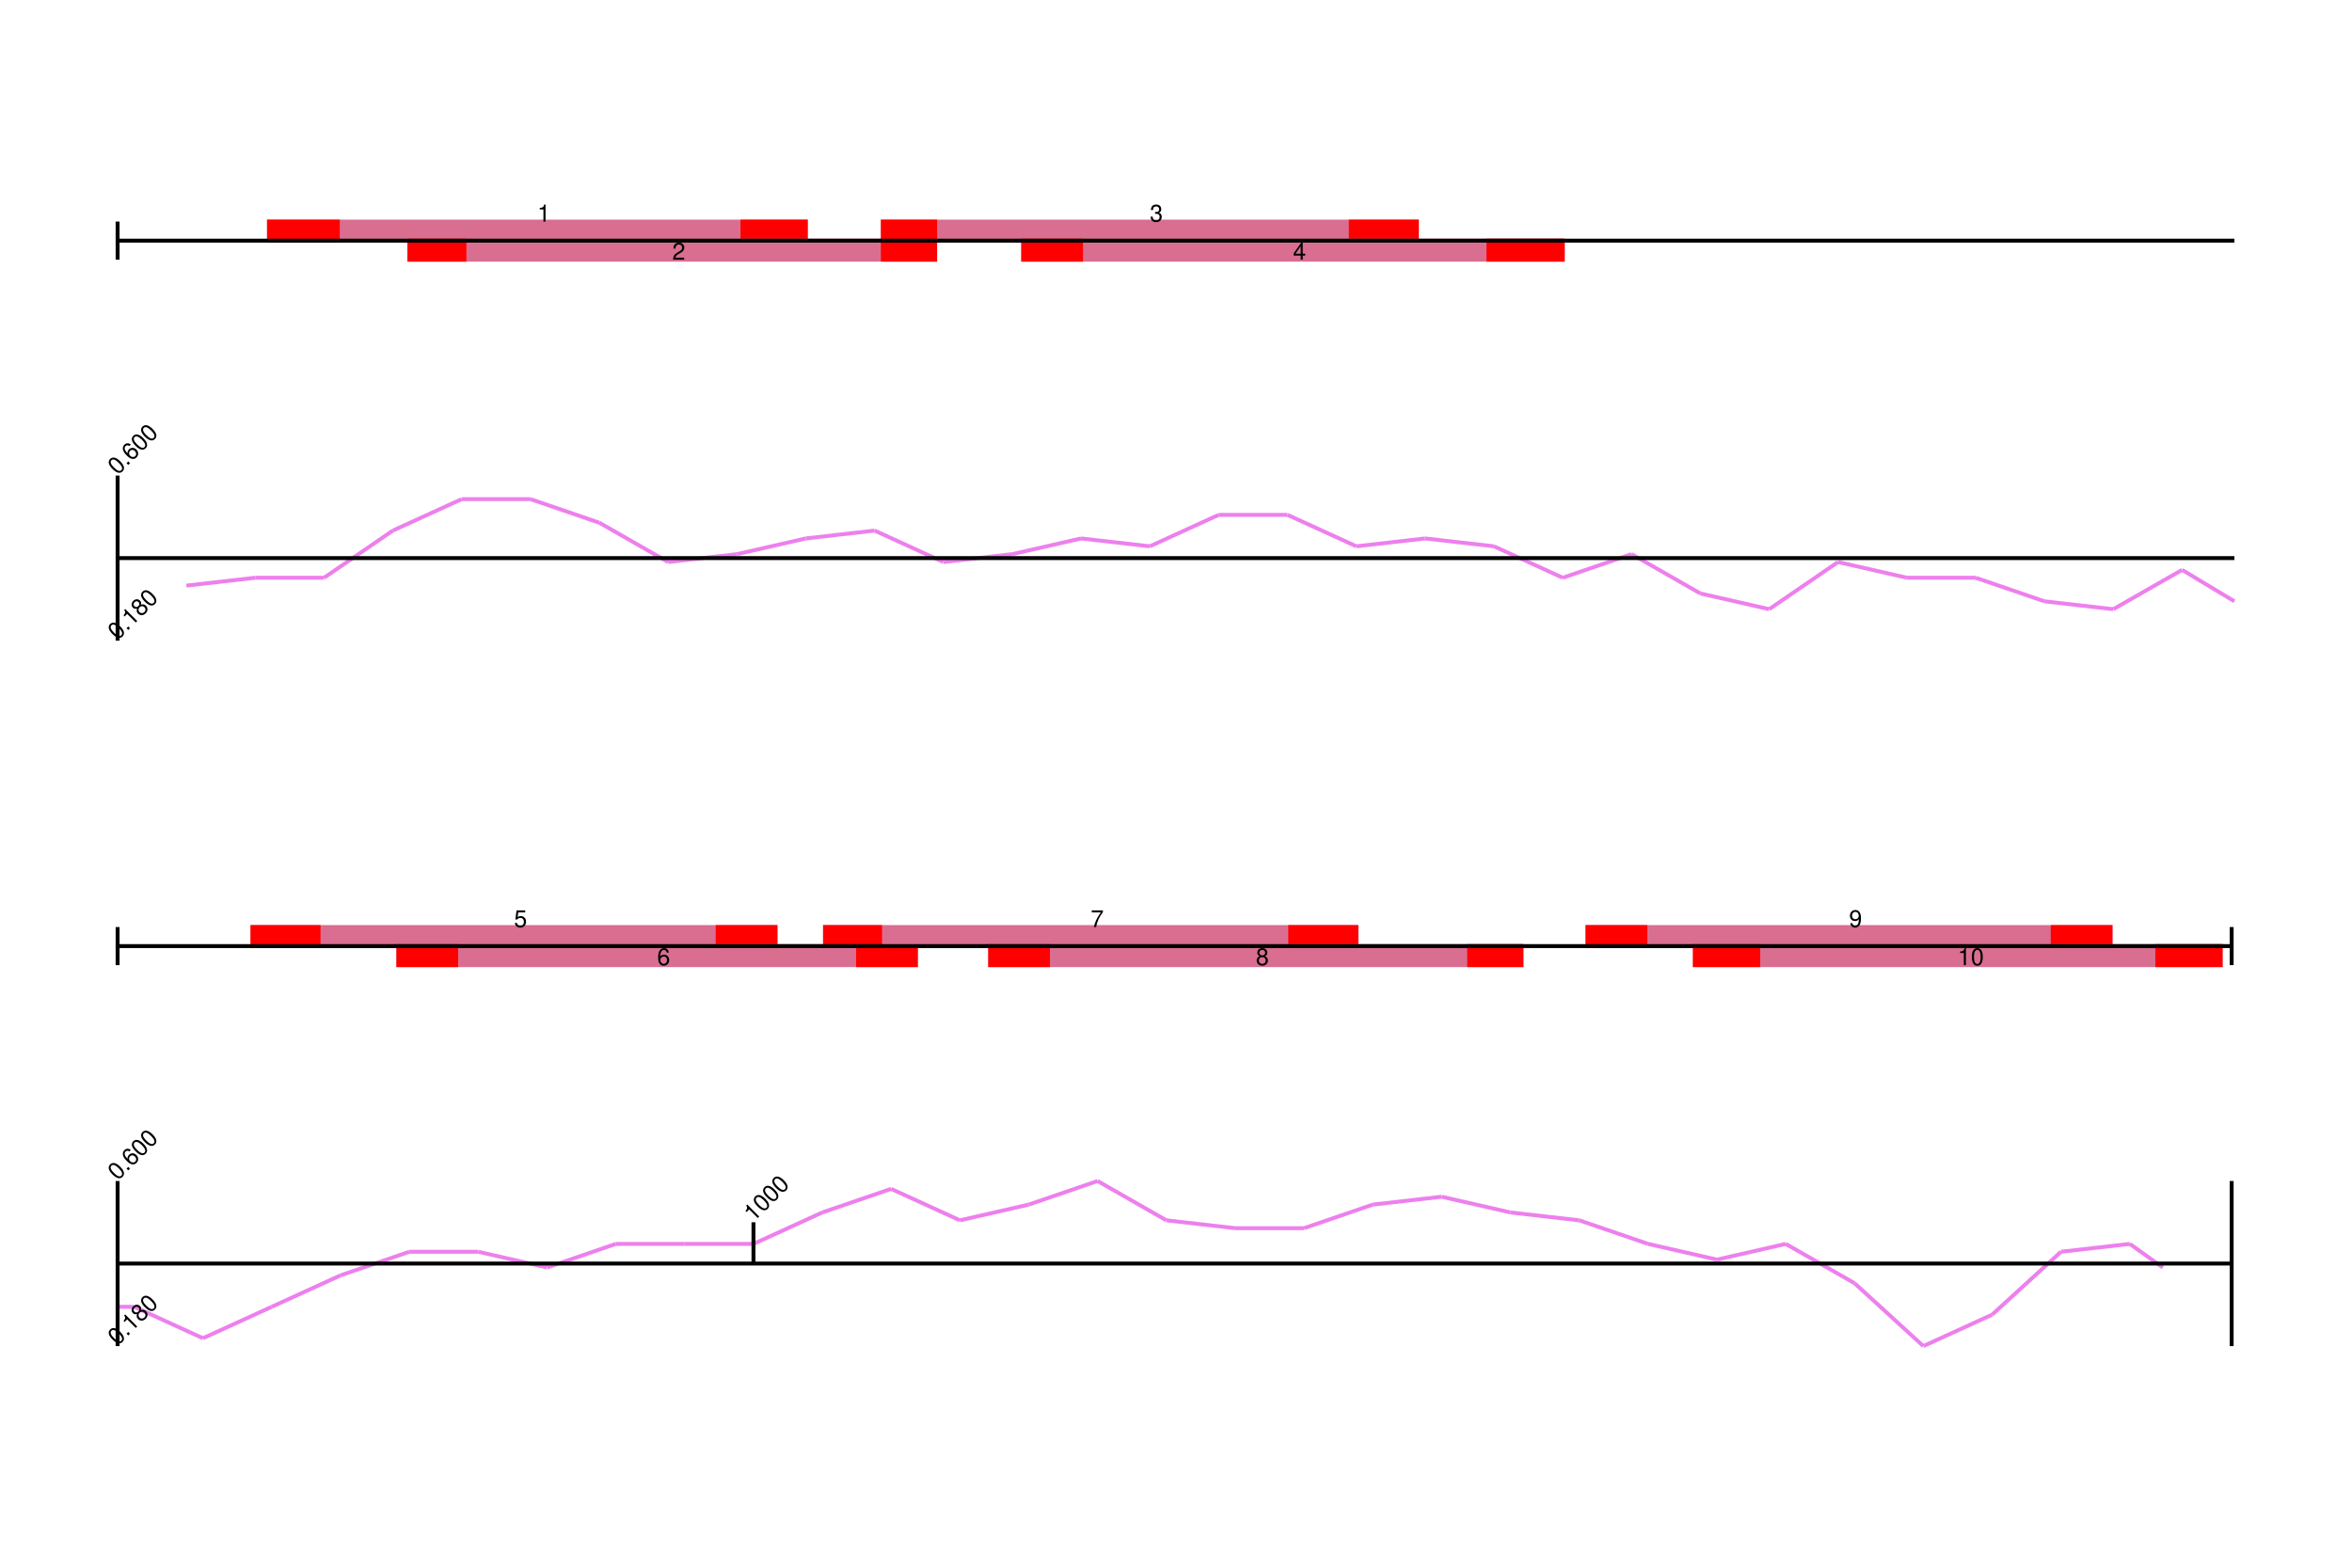
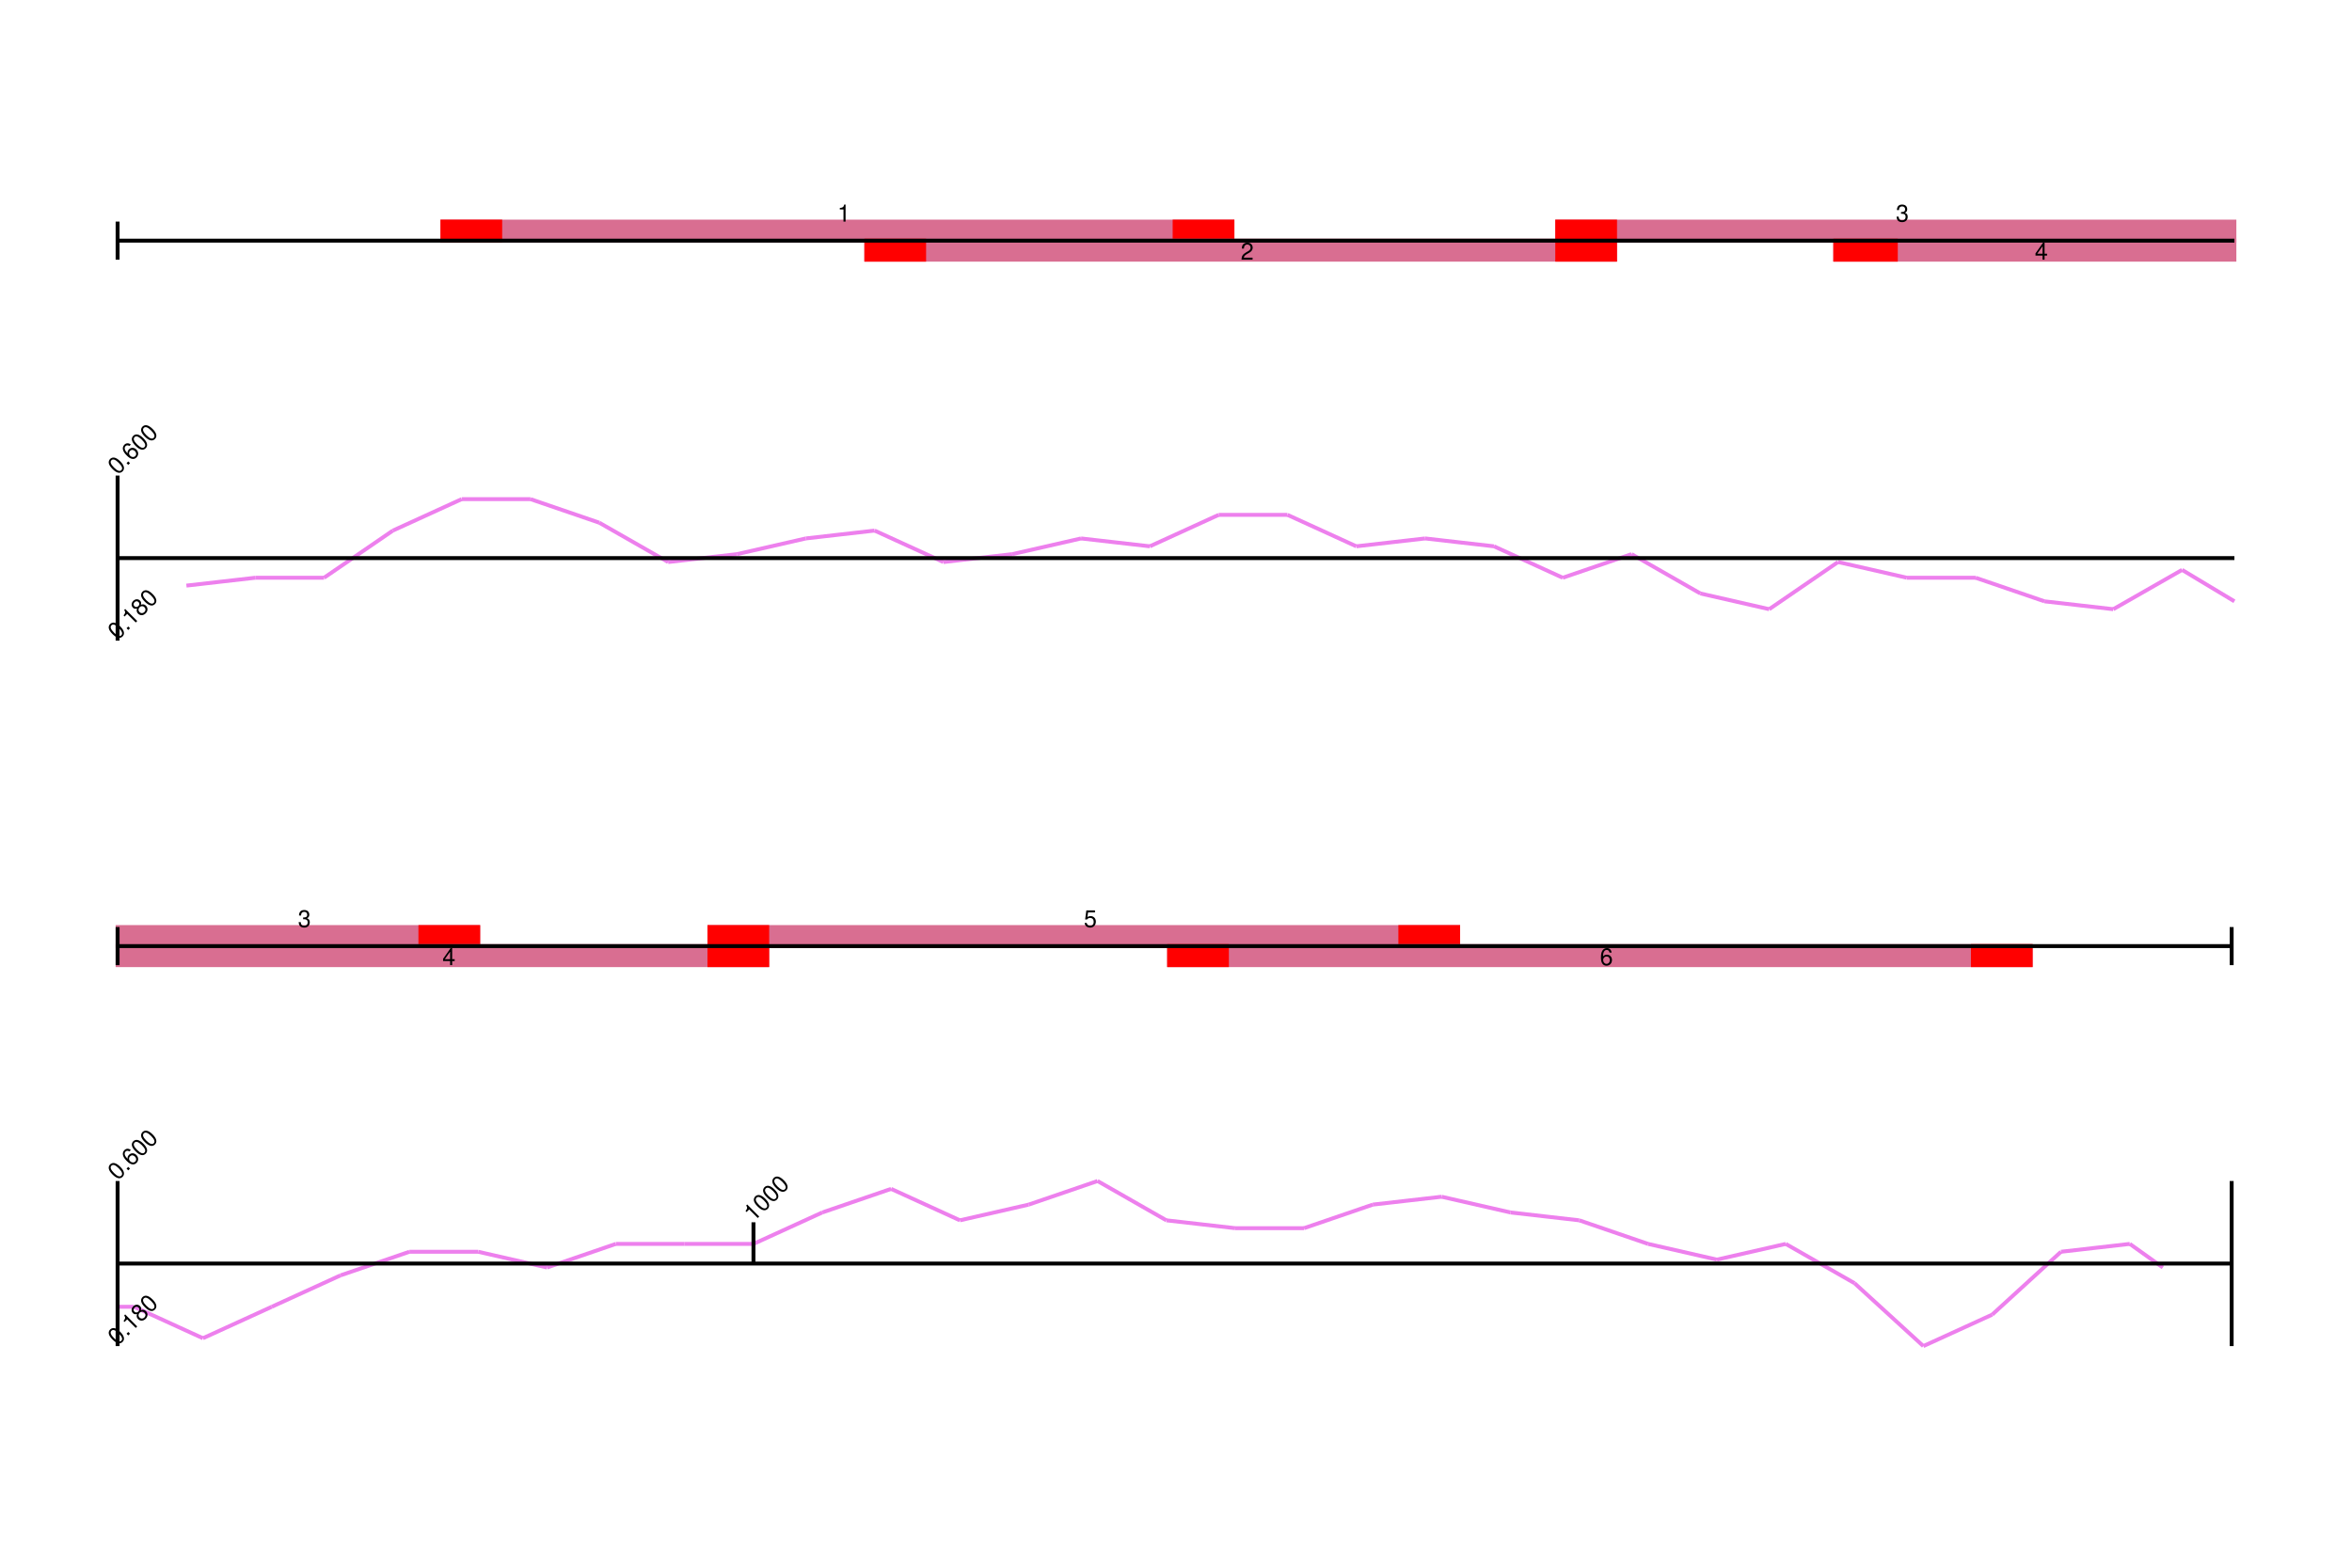
- <svg xmlns="http://www.w3.org/2000/svg" width="600" height="400" preserveAspectRatio="xMinYMin meet" viewBox="0 0 600 400" version="1.0" fill-rule="evenodd">
+ <svg xmlns="http://www.w3.org/2000/svg" fill-rule="evenodd" height="400" preserveAspectRatio="xMinYMin meet" version="1.0" viewBox="0 0 600 400" width="600">
  <clipPath id="clip">
-     <rect x="0" y="0" width="600" height="400" />
+     <rect height="400" width="600" x="0" y="0" />
  </clipPath>
-   <g id="group" transform="scale(1,-1) translate(0,-400)" style="clip-path: url(#clip)">
+   <g id="group" style="clip-path: url(#clip)" transform="scale(1,-1) translate(0,-400)">
    <g transform="">
      <path d="M 47.555,250.58 L 47.555,250.58 Z" style="stroke: rgb(93%,50%,93%); stroke-linecap: butt; stroke-width: 1;" />
      <path d="M 47.555,250.58 L 65.111,252.586 Z" style="stroke: rgb(93%,50%,93%); stroke-linecap: butt; stroke-width: 1;" />
      <path d="M 65.111,252.586 L 82.666,252.586 Z" style="stroke: rgb(93%,50%,93%); stroke-linecap: butt; stroke-width: 1;" />
      <path d="M 82.666,252.586 L 100.221,264.62 Z" style="stroke: rgb(93%,50%,93%); stroke-linecap: butt; stroke-width: 1;" />
      <path d="M 100.221,264.62 L 117.776,272.643 Z" style="stroke: rgb(93%,50%,93%); stroke-linecap: butt; stroke-width: 1;" />
      <path d="M 117.776,272.643 L 135.332,272.643 Z" style="stroke: rgb(93%,50%,93%); stroke-linecap: butt; stroke-width: 1;" />
      <path d="M 135.332,272.643 L 152.887,266.626 Z" style="stroke: rgb(93%,50%,93%); stroke-linecap: butt; stroke-width: 1;" />
      <path d="M 152.887,266.626 L 170.442,256.597 Z" style="stroke: rgb(93%,50%,93%); stroke-linecap: butt; stroke-width: 1;" />
      <path d="M 170.442,256.597 L 187.997,258.603 Z" style="stroke: rgb(93%,50%,93%); stroke-linecap: butt; stroke-width: 1;" />
      <path d="M 187.997,258.603 L 205.553,262.614 Z" style="stroke: rgb(93%,50%,93%); stroke-linecap: butt; stroke-width: 1;" />
      <path d="M 205.553,262.614 L 223.108,264.62 Z" style="stroke: rgb(93%,50%,93%); stroke-linecap: butt; stroke-width: 1;" />
      <path d="M 223.108,264.62 L 240.663,256.597 Z" style="stroke: rgb(93%,50%,93%); stroke-linecap: butt; stroke-width: 1;" />
      <path d="M 240.663,256.597 L 258.218,258.603 Z" style="stroke: rgb(93%,50%,93%); stroke-linecap: butt; stroke-width: 1;" />
      <path d="M 258.218,258.603 L 275.774,262.614 Z" style="stroke: rgb(93%,50%,93%); stroke-linecap: butt; stroke-width: 1;" />
      <path d="M 275.774,262.614 L 293.329,260.609 Z" style="stroke: rgb(93%,50%,93%); stroke-linecap: butt; stroke-width: 1;" />
      <path d="M 293.329,260.609 L 310.884,268.631 Z" style="stroke: rgb(93%,50%,93%); stroke-linecap: butt; stroke-width: 1;" />
      <path d="M 310.884,268.631 L 328.44,268.631 Z" style="stroke: rgb(93%,50%,93%); stroke-linecap: butt; stroke-width: 1;" />
      <path d="M 328.44,268.631 L 345.995,260.609 Z" style="stroke: rgb(93%,50%,93%); stroke-linecap: butt; stroke-width: 1;" />
      <path d="M 345.995,260.609 L 363.55,262.614 Z" style="stroke: rgb(93%,50%,93%); stroke-linecap: butt; stroke-width: 1;" />
      <path d="M 363.55,262.614 L 381.105,260.609 Z" style="stroke: rgb(93%,50%,93%); stroke-linecap: butt; stroke-width: 1;" />
      <path d="M 381.105,260.609 L 398.661,252.586 Z" style="stroke: rgb(93%,50%,93%); stroke-linecap: butt; stroke-width: 1;" />
      <path d="M 398.661,252.586 L 416.216,258.603 Z" style="stroke: rgb(93%,50%,93%); stroke-linecap: butt; stroke-width: 1;" />
      <path d="M 416.216,258.603 L 433.771,248.574 Z" style="stroke: rgb(93%,50%,93%); stroke-linecap: butt; stroke-width: 1;" />
      <path d="M 433.771,248.574 L 451.326,244.563 Z" style="stroke: rgb(93%,50%,93%); stroke-linecap: butt; stroke-width: 1;" />
      <path d="M 451.326,244.563 L 468.882,256.597 Z" style="stroke: rgb(93%,50%,93%); stroke-linecap: butt; stroke-width: 1;" />
      <path d="M 468.882,256.597 L 486.437,252.586 Z" style="stroke: rgb(93%,50%,93%); stroke-linecap: butt; stroke-width: 1;" />
      <path d="M 486.437,252.586 L 503.992,252.586 Z" style="stroke: rgb(93%,50%,93%); stroke-linecap: butt; stroke-width: 1;" />
      <path d="M 503.992,252.586 L 521.547,246.569 Z" style="stroke: rgb(93%,50%,93%); stroke-linecap: butt; stroke-width: 1;" />
      <path d="M 521.547,246.569 L 539.103,244.563 Z" style="stroke: rgb(93%,50%,93%); stroke-linecap: butt; stroke-width: 1;" />
      <path d="M 539.103,244.563 L 556.658,254.591 Z" style="stroke: rgb(93%,50%,93%); stroke-linecap: butt; stroke-width: 1;" />
      <path d="M 556.658,254.591 L 570,246.569 Z" style="stroke: rgb(93%,50%,93%); stroke-linecap: butt; stroke-width: 1;" />
      <path d="M 30,66.569 L 34.213,66.569 Z" style="stroke: rgb(93%,50%,93%); stroke-linecap: butt; stroke-width: 1;" />
      <path d="M 34.213,66.569 L 51.769,58.546 Z" style="stroke: rgb(93%,50%,93%); stroke-linecap: butt; stroke-width: 1;" />
      <path d="M 51.769,58.546 L 69.324,66.569 Z" style="stroke: rgb(93%,50%,93%); stroke-linecap: butt; stroke-width: 1;" />
      <path d="M 69.324,66.569 L 86.879,74.591 Z" style="stroke: rgb(93%,50%,93%); stroke-linecap: butt; stroke-width: 1;" />
      <path d="M 86.879,74.591 L 104.434,80.609 Z" style="stroke: rgb(93%,50%,93%); stroke-linecap: butt; stroke-width: 1;" />
      <path d="M 104.434,80.609 L 121.99,80.609 Z" style="stroke: rgb(93%,50%,93%); stroke-linecap: butt; stroke-width: 1;" />
      <path d="M 121.99,80.609 L 139.545,76.597 Z" style="stroke: rgb(93%,50%,93%); stroke-linecap: butt; stroke-width: 1;" />
      <path d="M 139.545,76.597 L 157.1,82.614 Z" style="stroke: rgb(93%,50%,93%); stroke-linecap: butt; stroke-width: 1;" />
      <path d="M 157.1,82.614 L 174.655,82.614 Z" style="stroke: rgb(93%,50%,93%); stroke-linecap: butt; stroke-width: 1;" />
      <path d="M 174.655,82.614 L 192.211,82.614 Z" style="stroke: rgb(93%,50%,93%); stroke-linecap: butt; stroke-width: 1;" />
      <path d="M 192.211,82.614 L 209.766,90.637 Z" style="stroke: rgb(93%,50%,93%); stroke-linecap: butt; stroke-width: 1;" />
      <path d="M 209.766,90.637 L 227.321,96.654 Z" style="stroke: rgb(93%,50%,93%); stroke-linecap: butt; stroke-width: 1;" />
      <path d="M 227.321,96.654 L 244.876,88.631 Z" style="stroke: rgb(93%,50%,93%); stroke-linecap: butt; stroke-width: 1;" />
      <path d="M 244.876,88.631 L 262.432,92.643 Z" style="stroke: rgb(93%,50%,93%); stroke-linecap: butt; stroke-width: 1;" />
      <path d="M 262.432,92.643 L 279.987,98.66 Z" style="stroke: rgb(93%,50%,93%); stroke-linecap: butt; stroke-width: 1;" />
      <path d="M 279.987,98.66 L 297.542,88.631 Z" style="stroke: rgb(93%,50%,93%); stroke-linecap: butt; stroke-width: 1;" />
      <path d="M 297.542,88.631 L 315.098,86.626 Z" style="stroke: rgb(93%,50%,93%); stroke-linecap: butt; stroke-width: 1;" />
      <path d="M 315.098,86.626 L 332.653,86.626 Z" style="stroke: rgb(93%,50%,93%); stroke-linecap: butt; stroke-width: 1;" />
      <path d="M 332.653,86.626 L 350.208,92.643 Z" style="stroke: rgb(93%,50%,93%); stroke-linecap: butt; stroke-width: 1;" />
      <path d="M 350.208,92.643 L 367.763,94.649 Z" style="stroke: rgb(93%,50%,93%); stroke-linecap: butt; stroke-width: 1;" />
      <path d="M 367.763,94.649 L 385.319,90.637 Z" style="stroke: rgb(93%,50%,93%); stroke-linecap: butt; stroke-width: 1;" />
      <path d="M 385.319,90.637 L 402.874,88.631 Z" style="stroke: rgb(93%,50%,93%); stroke-linecap: butt; stroke-width: 1;" />
      <path d="M 402.874,88.631 L 420.429,82.614 Z" style="stroke: rgb(93%,50%,93%); stroke-linecap: butt; stroke-width: 1;" />
      <path d="M 420.429,82.614 L 437.984,78.603 Z" style="stroke: rgb(93%,50%,93%); stroke-linecap: butt; stroke-width: 1;" />
      <path d="M 437.984,78.603 L 455.54,82.614 Z" style="stroke: rgb(93%,50%,93%); stroke-linecap: butt; stroke-width: 1;" />
      <path d="M 455.54,82.614 L 473.095,72.586 Z" style="stroke: rgb(93%,50%,93%); stroke-linecap: butt; stroke-width: 1;" />
      <path d="M 473.095,72.586 L 490.65,56.54 Z" style="stroke: rgb(93%,50%,93%); stroke-linecap: butt; stroke-width: 1;" />
      <path d="M 490.65,56.54 L 508.205,64.563 Z" style="stroke: rgb(93%,50%,93%); stroke-linecap: butt; stroke-width: 1;" />
      <path d="M 508.205,64.563 L 525.761,80.609 Z" style="stroke: rgb(93%,50%,93%); stroke-linecap: butt; stroke-width: 1;" />
      <path d="M 525.761,80.609 L 543.316,82.614 Z" style="stroke: rgb(93%,50%,93%); stroke-linecap: butt; stroke-width: 1;" />
      <path d="M 543.316,82.614 L 551.743,76.597 Z" style="stroke: rgb(93%,50%,93%); stroke-linecap: butt; stroke-width: 1;" />
-       <polygon points="68.622 338.6, 205.553 338.6, 205.553 343.46, 68.622 343.46" style="stroke: rgb(85%,43%,57%); stroke-linecap: butt; stroke-width: 1; fill: rgb(85%,43%,57%);" />
-       <polygon points="68.622 338.6, 86.177 338.6, 86.177 343.46, 68.622 343.46" style="stroke: rgb(100%,0%,0%); stroke-linecap: butt; stroke-width: 1; fill: rgb(100%,0%,0%);" />
-       <polygon points="189.402 338.6, 205.553 338.6, 205.553 343.46, 189.402 343.46" style="stroke: rgb(100%,0%,0%); stroke-linecap: butt; stroke-width: 1; fill: rgb(100%,0%,0%);" />
-       <polygon points="104.434 333.74, 238.557 333.74, 238.557 338.6, 104.434 338.6" style="stroke: rgb(85%,43%,57%); stroke-linecap: butt; stroke-width: 1; fill: rgb(85%,43%,57%);" />
-       <polygon points="104.434 333.74, 118.478 333.74, 118.478 338.6, 104.434 338.6" style="stroke: rgb(100%,0%,0%); stroke-linecap: butt; stroke-width: 1; fill: rgb(100%,0%,0%);" />
-       <polygon points="225.215 333.74, 238.557 333.74, 238.557 338.6, 225.215 338.6" style="stroke: rgb(100%,0%,0%); stroke-linecap: butt; stroke-width: 1; fill: rgb(100%,0%,0%);" />
-       <polygon points="225.215 338.6, 361.443 338.6, 361.443 343.46, 225.215 343.46" style="stroke: rgb(85%,43%,57%); stroke-linecap: butt; stroke-width: 1; fill: rgb(85%,43%,57%);" />
-       <polygon points="225.215 338.6, 238.557 338.6, 238.557 343.46, 225.215 343.46" style="stroke: rgb(100%,0%,0%); stroke-linecap: butt; stroke-width: 1; fill: rgb(100%,0%,0%);" />
-       <polygon points="344.59 338.6, 361.443 338.6, 361.443 343.46, 344.59 343.46" style="stroke: rgb(100%,0%,0%); stroke-linecap: butt; stroke-width: 1; fill: rgb(100%,0%,0%);" />
-       <polygon points="261.027 333.74, 398.661 333.74, 398.661 338.6, 261.027 338.6" style="stroke: rgb(85%,43%,57%); stroke-linecap: butt; stroke-width: 1; fill: rgb(85%,43%,57%);" />
-       <polygon points="261.027 333.74, 275.774 333.74, 275.774 338.6, 261.027 338.6" style="stroke: rgb(100%,0%,0%); stroke-linecap: butt; stroke-width: 1; fill: rgb(100%,0%,0%);" />
-       <polygon points="379.701 333.74, 398.661 333.74, 398.661 338.6, 379.701 338.6" style="stroke: rgb(100%,0%,0%); stroke-linecap: butt; stroke-width: 1; fill: rgb(100%,0%,0%);" />
-       <polygon points="64.408 158.6, 197.828 158.6, 197.828 163.46, 64.408 163.46" style="stroke: rgb(85%,43%,57%); stroke-linecap: butt; stroke-width: 1; fill: rgb(85%,43%,57%);" />
-       <polygon points="64.408 158.6, 81.261 158.6, 81.261 163.46, 64.408 163.46" style="stroke: rgb(100%,0%,0%); stroke-linecap: butt; stroke-width: 1; fill: rgb(100%,0%,0%);" />
-       <polygon points="183.082 158.6, 197.828 158.6, 197.828 163.46, 183.082 163.46" style="stroke: rgb(100%,0%,0%); stroke-linecap: butt; stroke-width: 1; fill: rgb(100%,0%,0%);" />
-       <polygon points="101.626 153.74, 233.641 153.74, 233.641 158.6, 101.626 158.6" style="stroke: rgb(85%,43%,57%); stroke-linecap: butt; stroke-width: 1; fill: rgb(85%,43%,57%);" />
-       <polygon points="101.626 153.74, 116.372 153.74, 116.372 158.6, 101.626 158.6" style="stroke: rgb(100%,0%,0%); stroke-linecap: butt; stroke-width: 1; fill: rgb(100%,0%,0%);" />
-       <polygon points="218.895 153.74, 233.641 153.74, 233.641 158.6, 218.895 158.6" style="stroke: rgb(100%,0%,0%); stroke-linecap: butt; stroke-width: 1; fill: rgb(100%,0%,0%);" />
-       <polygon points="210.468 158.6, 345.995 158.6, 345.995 163.46, 210.468 163.46" style="stroke: rgb(85%,43%,57%); stroke-linecap: butt; stroke-width: 1; fill: rgb(85%,43%,57%);" />
-       <polygon points="210.468 158.6, 224.512 158.6, 224.512 163.46, 210.468 163.46" style="stroke: rgb(100%,0%,0%); stroke-linecap: butt; stroke-width: 1; fill: rgb(100%,0%,0%);" />
-       <polygon points="329.142 158.6, 345.995 158.6, 345.995 163.46, 329.142 163.46" style="stroke: rgb(100%,0%,0%); stroke-linecap: butt; stroke-width: 1; fill: rgb(100%,0%,0%);" />
-       <polygon points="252.601 153.74, 388.127 153.74, 388.127 158.6, 252.601 158.6" style="stroke: rgb(85%,43%,57%); stroke-linecap: butt; stroke-width: 1; fill: rgb(85%,43%,57%);" />
-       <polygon points="252.601 153.74, 267.347 153.74, 267.347 158.6, 252.601 158.6" style="stroke: rgb(100%,0%,0%); stroke-linecap: butt; stroke-width: 1; fill: rgb(100%,0%,0%);" />
-       <polygon points="374.785 153.74, 388.127 153.74, 388.127 158.6, 374.785 158.6" style="stroke: rgb(100%,0%,0%); stroke-linecap: butt; stroke-width: 1; fill: rgb(100%,0%,0%);" />
-       <polygon points="404.981 158.6, 538.4 158.6, 538.4 163.46, 404.981 163.46" style="stroke: rgb(85%,43%,57%); stroke-linecap: butt; stroke-width: 1; fill: rgb(85%,43%,57%);" />
-       <polygon points="404.981 158.6, 419.727 158.6, 419.727 163.46, 404.981 163.46" style="stroke: rgb(100%,0%,0%); stroke-linecap: butt; stroke-width: 1; fill: rgb(100%,0%,0%);" />
-       <polygon points="523.654 158.6, 538.4 158.6, 538.4 163.46, 523.654 163.46" style="stroke: rgb(100%,0%,0%); stroke-linecap: butt; stroke-width: 1; fill: rgb(100%,0%,0%);" />
-       <polygon points="432.367 153.74, 566.489 153.74, 566.489 158.6, 432.367 158.6" style="stroke: rgb(85%,43%,57%); stroke-linecap: butt; stroke-width: 1; fill: rgb(85%,43%,57%);" />
-       <polygon points="432.367 153.74, 448.518 153.74, 448.518 158.6, 432.367 158.6" style="stroke: rgb(100%,0%,0%); stroke-linecap: butt; stroke-width: 1; fill: rgb(100%,0%,0%);" />
-       <polygon points="550.338 153.74, 566.489 153.74, 566.489 158.6, 550.338 158.6" style="stroke: rgb(100%,0%,0%); stroke-linecap: butt; stroke-width: 1; fill: rgb(100%,0%,0%);" />
+       <polygon points="112.861 338.6, 314.395 338.6, 314.395 343.46, 112.861 343.46" style="stroke: rgb(85%,43%,57%); stroke-linecap: butt; stroke-width: 1; fill: rgb(85%,43%,57%); fill-rule: evenodd;" />
+       <polygon points="112.861 338.6, 127.607 338.6, 127.607 343.46, 112.861 343.46" style="stroke: rgb(100%,0%,0%); stroke-linecap: butt; stroke-width: 1; fill: rgb(100%,0%,0%); fill-rule: evenodd;" />
+       <polygon points="299.649 338.6, 314.395 338.6, 314.395 343.46, 299.649 343.46" style="stroke: rgb(100%,0%,0%); stroke-linecap: butt; stroke-width: 1; fill: rgb(100%,0%,0%); fill-rule: evenodd;" />
+       <polygon points="221.001 333.74, 412.003 333.74, 412.003 338.6, 221.001 338.6" style="stroke: rgb(85%,43%,57%); stroke-linecap: butt; stroke-width: 1; fill: rgb(85%,43%,57%); fill-rule: evenodd;" />
+       <polygon points="221.001 333.74, 235.748 333.74, 235.748 338.6, 221.001 338.6" style="stroke: rgb(100%,0%,0%); stroke-linecap: butt; stroke-width: 1; fill: rgb(100%,0%,0%); fill-rule: evenodd;" />
+       <polygon points="397.256 333.74, 412.003 333.74, 412.003 338.6, 397.256 338.6" style="stroke: rgb(100%,0%,0%); stroke-linecap: butt; stroke-width: 1; fill: rgb(100%,0%,0%); fill-rule: evenodd;" />
+       <polygon points="397.256 338.6, 570 338.6, 570 343.46, 397.256 343.46" style="stroke: rgb(85%,43%,57%); stroke-linecap: butt; stroke-width: 1; fill: rgb(85%,43%,57%); fill-rule: evenodd;" />
+       <polygon points="30 158.6, 121.99 158.6, 121.99 163.46, 30 163.46" style="stroke: rgb(85%,43%,57%); stroke-linecap: butt; stroke-width: 1; fill: rgb(85%,43%,57%); fill-rule: evenodd;" />
+       <polygon points="397.256 338.6, 412.003 338.6, 412.003 343.46, 397.256 343.46" style="stroke: rgb(100%,0%,0%); stroke-linecap: butt; stroke-width: 1; fill: rgb(100%,0%,0%); fill-rule: evenodd;" />
+       <polygon points="107.243 158.6, 121.99 158.6, 121.99 163.46, 107.243 163.46" style="stroke: rgb(100%,0%,0%); stroke-linecap: butt; stroke-width: 1; fill: rgb(100%,0%,0%); fill-rule: evenodd;" />
+       <polygon points="468.18 333.74, 570 333.74, 570 338.6, 468.18 338.6" style="stroke: rgb(85%,43%,57%); stroke-linecap: butt; stroke-width: 1; fill: rgb(85%,43%,57%); fill-rule: evenodd;" />
+       <polygon points="30 153.74, 195.722 153.74, 195.722 158.6, 30 158.6" style="stroke: rgb(85%,43%,57%); stroke-linecap: butt; stroke-width: 1; fill: rgb(85%,43%,57%); fill-rule: evenodd;" />
+       <polygon points="468.18 333.74, 483.628 333.74, 483.628 338.6, 468.18 338.6" style="stroke: rgb(100%,0%,0%); stroke-linecap: butt; stroke-width: 1; fill: rgb(100%,0%,0%); fill-rule: evenodd;" />
+       <polygon points="180.975 153.74, 195.722 153.74, 195.722 158.6, 180.975 158.6" style="stroke: rgb(100%,0%,0%); stroke-linecap: butt; stroke-width: 1; fill: rgb(100%,0%,0%); fill-rule: evenodd;" />
+       <polygon points="180.975 158.6, 371.977 158.6, 371.977 163.46, 180.975 163.46" style="stroke: rgb(85%,43%,57%); stroke-linecap: butt; stroke-width: 1; fill: rgb(85%,43%,57%); fill-rule: evenodd;" />
+       <polygon points="180.975 158.6, 195.722 158.6, 195.722 163.46, 180.975 163.46" style="stroke: rgb(100%,0%,0%); stroke-linecap: butt; stroke-width: 1; fill: rgb(100%,0%,0%); fill-rule: evenodd;" />
+       <polygon points="357.23 158.6, 371.977 158.6, 371.977 163.46, 357.23 163.46" style="stroke: rgb(100%,0%,0%); stroke-linecap: butt; stroke-width: 1; fill: rgb(100%,0%,0%); fill-rule: evenodd;" />
+       <polygon points="298.245 153.74, 518.036 153.74, 518.036 158.6, 298.245 158.6" style="stroke: rgb(85%,43%,57%); stroke-linecap: butt; stroke-width: 1; fill: rgb(85%,43%,57%); fill-rule: evenodd;" />
+       <polygon points="298.245 153.74, 312.991 153.74, 312.991 158.6, 298.245 158.6" style="stroke: rgb(100%,0%,0%); stroke-linecap: butt; stroke-width: 1; fill: rgb(100%,0%,0%); fill-rule: evenodd;" />
+       <polygon points="503.29 153.74, 518.036 153.74, 518.036 158.6, 503.29 158.6" style="stroke: rgb(100%,0%,0%); stroke-linecap: butt; stroke-width: 1; fill: rgb(100%,0%,0%); fill-rule: evenodd;" />
      <path d="M 30,257.6 L 570,257.6 Z" style="stroke: rgb(0%,0%,0%); stroke-linecap: butt; stroke-width: 1;" />
      <path d="M 30,236.54 L 30,278.66 Z" style="stroke: rgb(0%,0%,0%); stroke-linecap: butt; stroke-width: 1;" />
      <path d="M 569.298,56.54 L 569.298,98.66 Z" style="stroke: rgb(0%,0%,0%); stroke-linecap: butt; stroke-width: 1;" />
      <path d="M 30,77.6 L 569.298,77.6 Z" style="stroke: rgb(0%,0%,0%); stroke-linecap: butt; stroke-width: 1;" />
      <path d="M 30,56.54 L 30,98.66 Z" style="stroke: rgb(0%,0%,0%); stroke-linecap: butt; stroke-width: 1;" />
      <path d="M 192.211,77.6 L 192.211,88.13 Z" style="stroke: rgb(0%,0%,0%); stroke-linecap: butt; stroke-width: 1;" />
      <path d="M 30,338.6 L 570,338.6 Z" style="stroke: rgb(0%,0%,0%); stroke-linecap: butt; stroke-width: 1;" />
      <path d="M 30,333.74 L 30,343.46 Z" style="stroke: rgb(0%,0%,0%); stroke-linecap: butt; stroke-width: 1;" />
      <path d="M 569.298,153.74 L 569.298,163.46 Z" style="stroke: rgb(0%,0%,0%); stroke-linecap: butt; stroke-width: 1;" />
      <path d="M 30,158.6 L 569.298,158.6 Z" style="stroke: rgb(0%,0%,0%); stroke-linecap: butt; stroke-width: 1;" />
      <path d="M 30,153.74 L 30,163.46 Z" style="stroke: rgb(0%,0%,0%); stroke-linecap: butt; stroke-width: 1;" />
      <g transform=" matrix(0.707107,0.707107,-0.707107,0.707107,192.2107,88.13)">
-         <text x="0" y="0" style="font-family: Helvetica; font-size: 6px; fill: rgb(0%,0%,0%);" transform="translate(0,0) scale(1,-1)">1000</text>
+         <text style="font-family: Helvetica; font-size: 6px;fill: rgb(0%,0%,0%); stroke:none;" transform="translate(0,0) scale(1,-1)" x="0" y="0">1000</text>
      </g>
      <g transform=" matrix(0.707107,0.707107,-0.707107,0.707107,30,236.54)">
-         <text x="0" y="0" style="font-family: Helvetica; font-size: 6px; fill: rgb(0%,0%,0%);" transform="translate(0,0) scale(1,-1)">0.180</text>
+         <text style="font-family: Helvetica; font-size: 6px;fill: rgb(0%,0%,0%); stroke:none;" transform="translate(0,0) scale(1,-1)" x="0" y="0">0.180</text>
      </g>
      <g transform=" matrix(0.707107,0.707107,-0.707107,0.707107,30,278.66)">
-         <text x="0" y="0" style="font-family: Helvetica; font-size: 6px; fill: rgb(0%,0%,0%);" transform="translate(0,0) scale(1,-1)">0.600</text>
+         <text style="font-family: Helvetica; font-size: 6px;fill: rgb(0%,0%,0%); stroke:none;" transform="translate(0,0) scale(1,-1)" x="0" y="0">0.600</text>
      </g>
      <g transform=" matrix(0.707107,0.707107,-0.707107,0.707107,30,257.6)">
-         <text x="0" y="0" style="font-family: Helvetica; font-size: 6px; fill: rgb(0%,0%,0%);" transform="translate(0,0) scale(1,-1)" />
+         <text style="font-family: Helvetica; font-size: 6px;fill: rgb(0%,0%,0%); stroke:none;" transform="translate(0,0) scale(1,-1)" x="0" y="0" />
      </g>
      <g transform=" matrix(0.707107,0.707107,-0.707107,0.707107,30,56.54)">
-         <text x="0" y="0" style="font-family: Helvetica; font-size: 6px; fill: rgb(0%,0%,0%);" transform="translate(0,0) scale(1,-1)">0.180</text>
+         <text style="font-family: Helvetica; font-size: 6px;fill: rgb(0%,0%,0%); stroke:none;" transform="translate(0,0) scale(1,-1)" x="0" y="0">0.180</text>
      </g>
      <g transform=" matrix(0.707107,0.707107,-0.707107,0.707107,30,98.66)">
-         <text x="0" y="0" style="font-family: Helvetica; font-size: 6px; fill: rgb(0%,0%,0%);" transform="translate(0,0) scale(1,-1)">0.600</text>
+         <text style="font-family: Helvetica; font-size: 6px;fill: rgb(0%,0%,0%); stroke:none;" transform="translate(0,0) scale(1,-1)" x="0" y="0">0.600</text>
      </g>
      <g transform=" matrix(0.707107,0.707107,-0.707107,0.707107,30,77.6)">
-         <text x="0" y="0" style="font-family: Helvetica; font-size: 6px; fill: rgb(0%,0%,0%);" transform="translate(0,0) scale(1,-1)" />
+         <text style="font-family: Helvetica; font-size: 6px;fill: rgb(0%,0%,0%); stroke:none;" transform="translate(0,0) scale(1,-1)" x="0" y="0" />
      </g>
-       <g transform=" matrix(1,0,-0,1,137.0871,343.46)">
-         <text x="0" y="0" style="font-family: Helvetica; font-size: 6px; fill: rgb(0%,0%,0%);" transform="translate(0,0) scale(1,-1)">1</text>
+       <g transform=" matrix(1,0,-0,1,213.6281,343.46)">
+         <text style="font-family: Helvetica; font-size: 6px;fill: rgb(0%,0%,0%); stroke:none;" transform="translate(0,0) scale(1,-1)" x="0" y="0">1</text>
      </g>
-       <g transform=" matrix(1,0,-0,1,171.4954,333.74)">
-         <text x="0" y="0" style="font-family: Helvetica; font-size: 6px; fill: rgb(0%,0%,0%);" transform="translate(0,0) scale(1,-1)">2</text>
+       <g transform=" matrix(1,0,-0,1,316.502,333.74)">
+         <text style="font-family: Helvetica; font-size: 6px;fill: rgb(0%,0%,0%); stroke:none;" transform="translate(0,0) scale(1,-1)" x="0" y="0">2</text>
      </g>
-       <g transform=" matrix(1,0,-0,1,293.329,343.46)">
-         <text x="0" y="0" style="font-family: Helvetica; font-size: 6px; fill: rgb(0%,0%,0%);" transform="translate(0,0) scale(1,-1)">3</text>
+       <g transform=" matrix(1,0,-0,1,483.6281,343.46)">
+         <text style="font-family: Helvetica; font-size: 6px;fill: rgb(0%,0%,0%); stroke:none;" transform="translate(0,0) scale(1,-1)" x="0" y="0">3</text>
      </g>
-       <g transform=" matrix(1,0,-0,1,329.844,333.74)">
-         <text x="0" y="0" style="font-family: Helvetica; font-size: 6px; fill: rgb(0%,0%,0%);" transform="translate(0,0) scale(1,-1)">4</text>
+       <g transform=" matrix(1,0,-0,1,75.9948,163.46)">
+         <text style="font-family: Helvetica; font-size: 6px;fill: rgb(0%,0%,0%); stroke:none;" transform="translate(0,0) scale(1,-1)" x="0" y="0">3</text>
      </g>
-       <g transform=" matrix(1,0,-0,1,131.1183,163.46)">
-         <text x="0" y="0" style="font-family: Helvetica; font-size: 6px; fill: rgb(0%,0%,0%);" transform="translate(0,0) scale(1,-1)">5</text>
+       <g transform=" matrix(1,0,-0,1,519.0897,333.74)">
+         <text style="font-family: Helvetica; font-size: 6px;fill: rgb(0%,0%,0%); stroke:none;" transform="translate(0,0) scale(1,-1)" x="0" y="0">4</text>
      </g>
-       <g transform=" matrix(1,0,-0,1,167.6333,153.74)">
-         <text x="0" y="0" style="font-family: Helvetica; font-size: 6px; fill: rgb(0%,0%,0%);" transform="translate(0,0) scale(1,-1)">6</text>
+       <g transform=" matrix(1,0,-0,1,112.8609,153.74)">
+         <text style="font-family: Helvetica; font-size: 6px;fill: rgb(0%,0%,0%); stroke:none;" transform="translate(0,0) scale(1,-1)" x="0" y="0">4</text>
      </g>
-       <g transform=" matrix(1,0,-0,1,278.2315,163.46)">
-         <text x="0" y="0" style="font-family: Helvetica; font-size: 6px; fill: rgb(0%,0%,0%);" transform="translate(0,0) scale(1,-1)">7</text>
+       <g transform=" matrix(1,0,-0,1,276.4759,163.46)">
+         <text style="font-family: Helvetica; font-size: 6px;fill: rgb(0%,0%,0%); stroke:none;" transform="translate(0,0) scale(1,-1)" x="0" y="0">5</text>
      </g>
-       <g transform=" matrix(1,0,-0,1,320.3641,153.74)">
-         <text x="0" y="0" style="font-family: Helvetica; font-size: 6px; fill: rgb(0%,0%,0%);" transform="translate(0,0) scale(1,-1)">8</text>
-       </g>
-       <g transform=" matrix(1,0,-0,1,471.6905,163.46)">
-         <text x="0" y="0" style="font-family: Helvetica; font-size: 6px; fill: rgb(0%,0%,0%);" transform="translate(0,0) scale(1,-1)">9</text>
-       </g>
-       <g transform=" matrix(1,0,-0,1,499.4278,153.74)">
-         <text x="0" y="0" style="font-family: Helvetica; font-size: 6px; fill: rgb(0%,0%,0%);" transform="translate(0,0) scale(1,-1)">10</text>
+       <g transform=" matrix(1,0,-0,1,408.1404,153.74)">
+         <text style="font-family: Helvetica; font-size: 6px;fill: rgb(0%,0%,0%); stroke:none;" transform="translate(0,0) scale(1,-1)" x="0" y="0">6</text>
      </g>
    </g>
  </g>
</svg>
